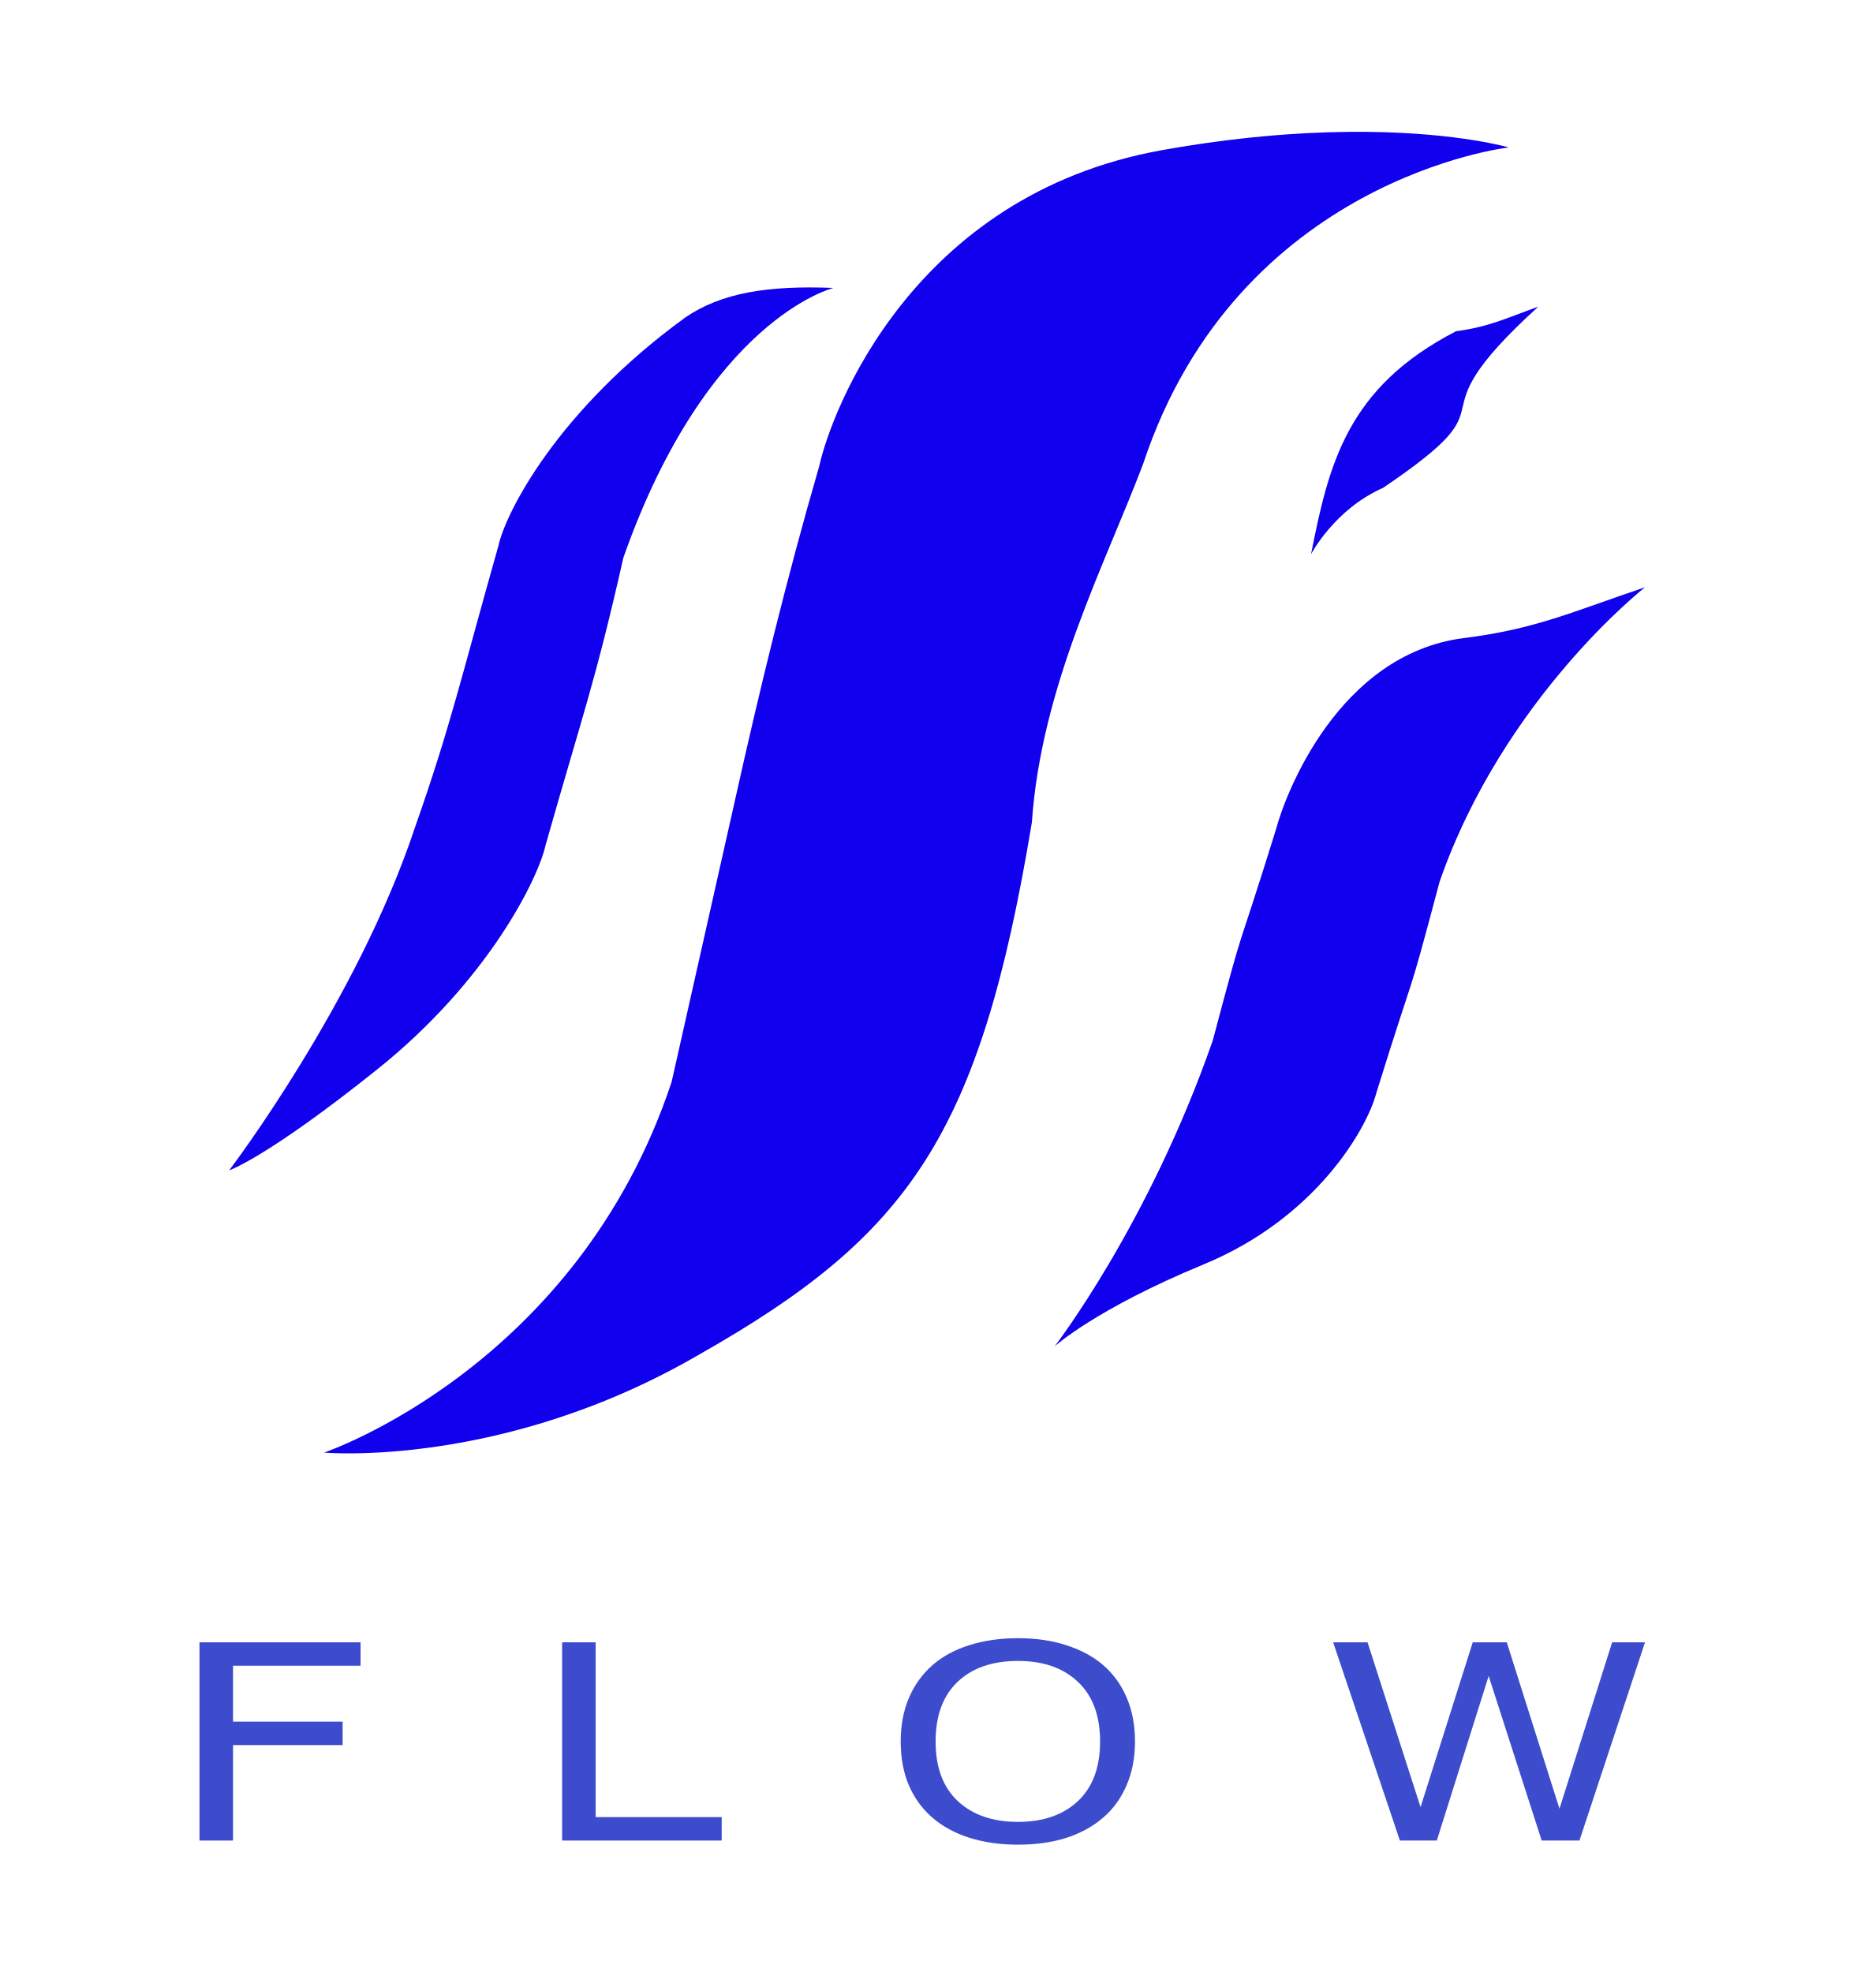
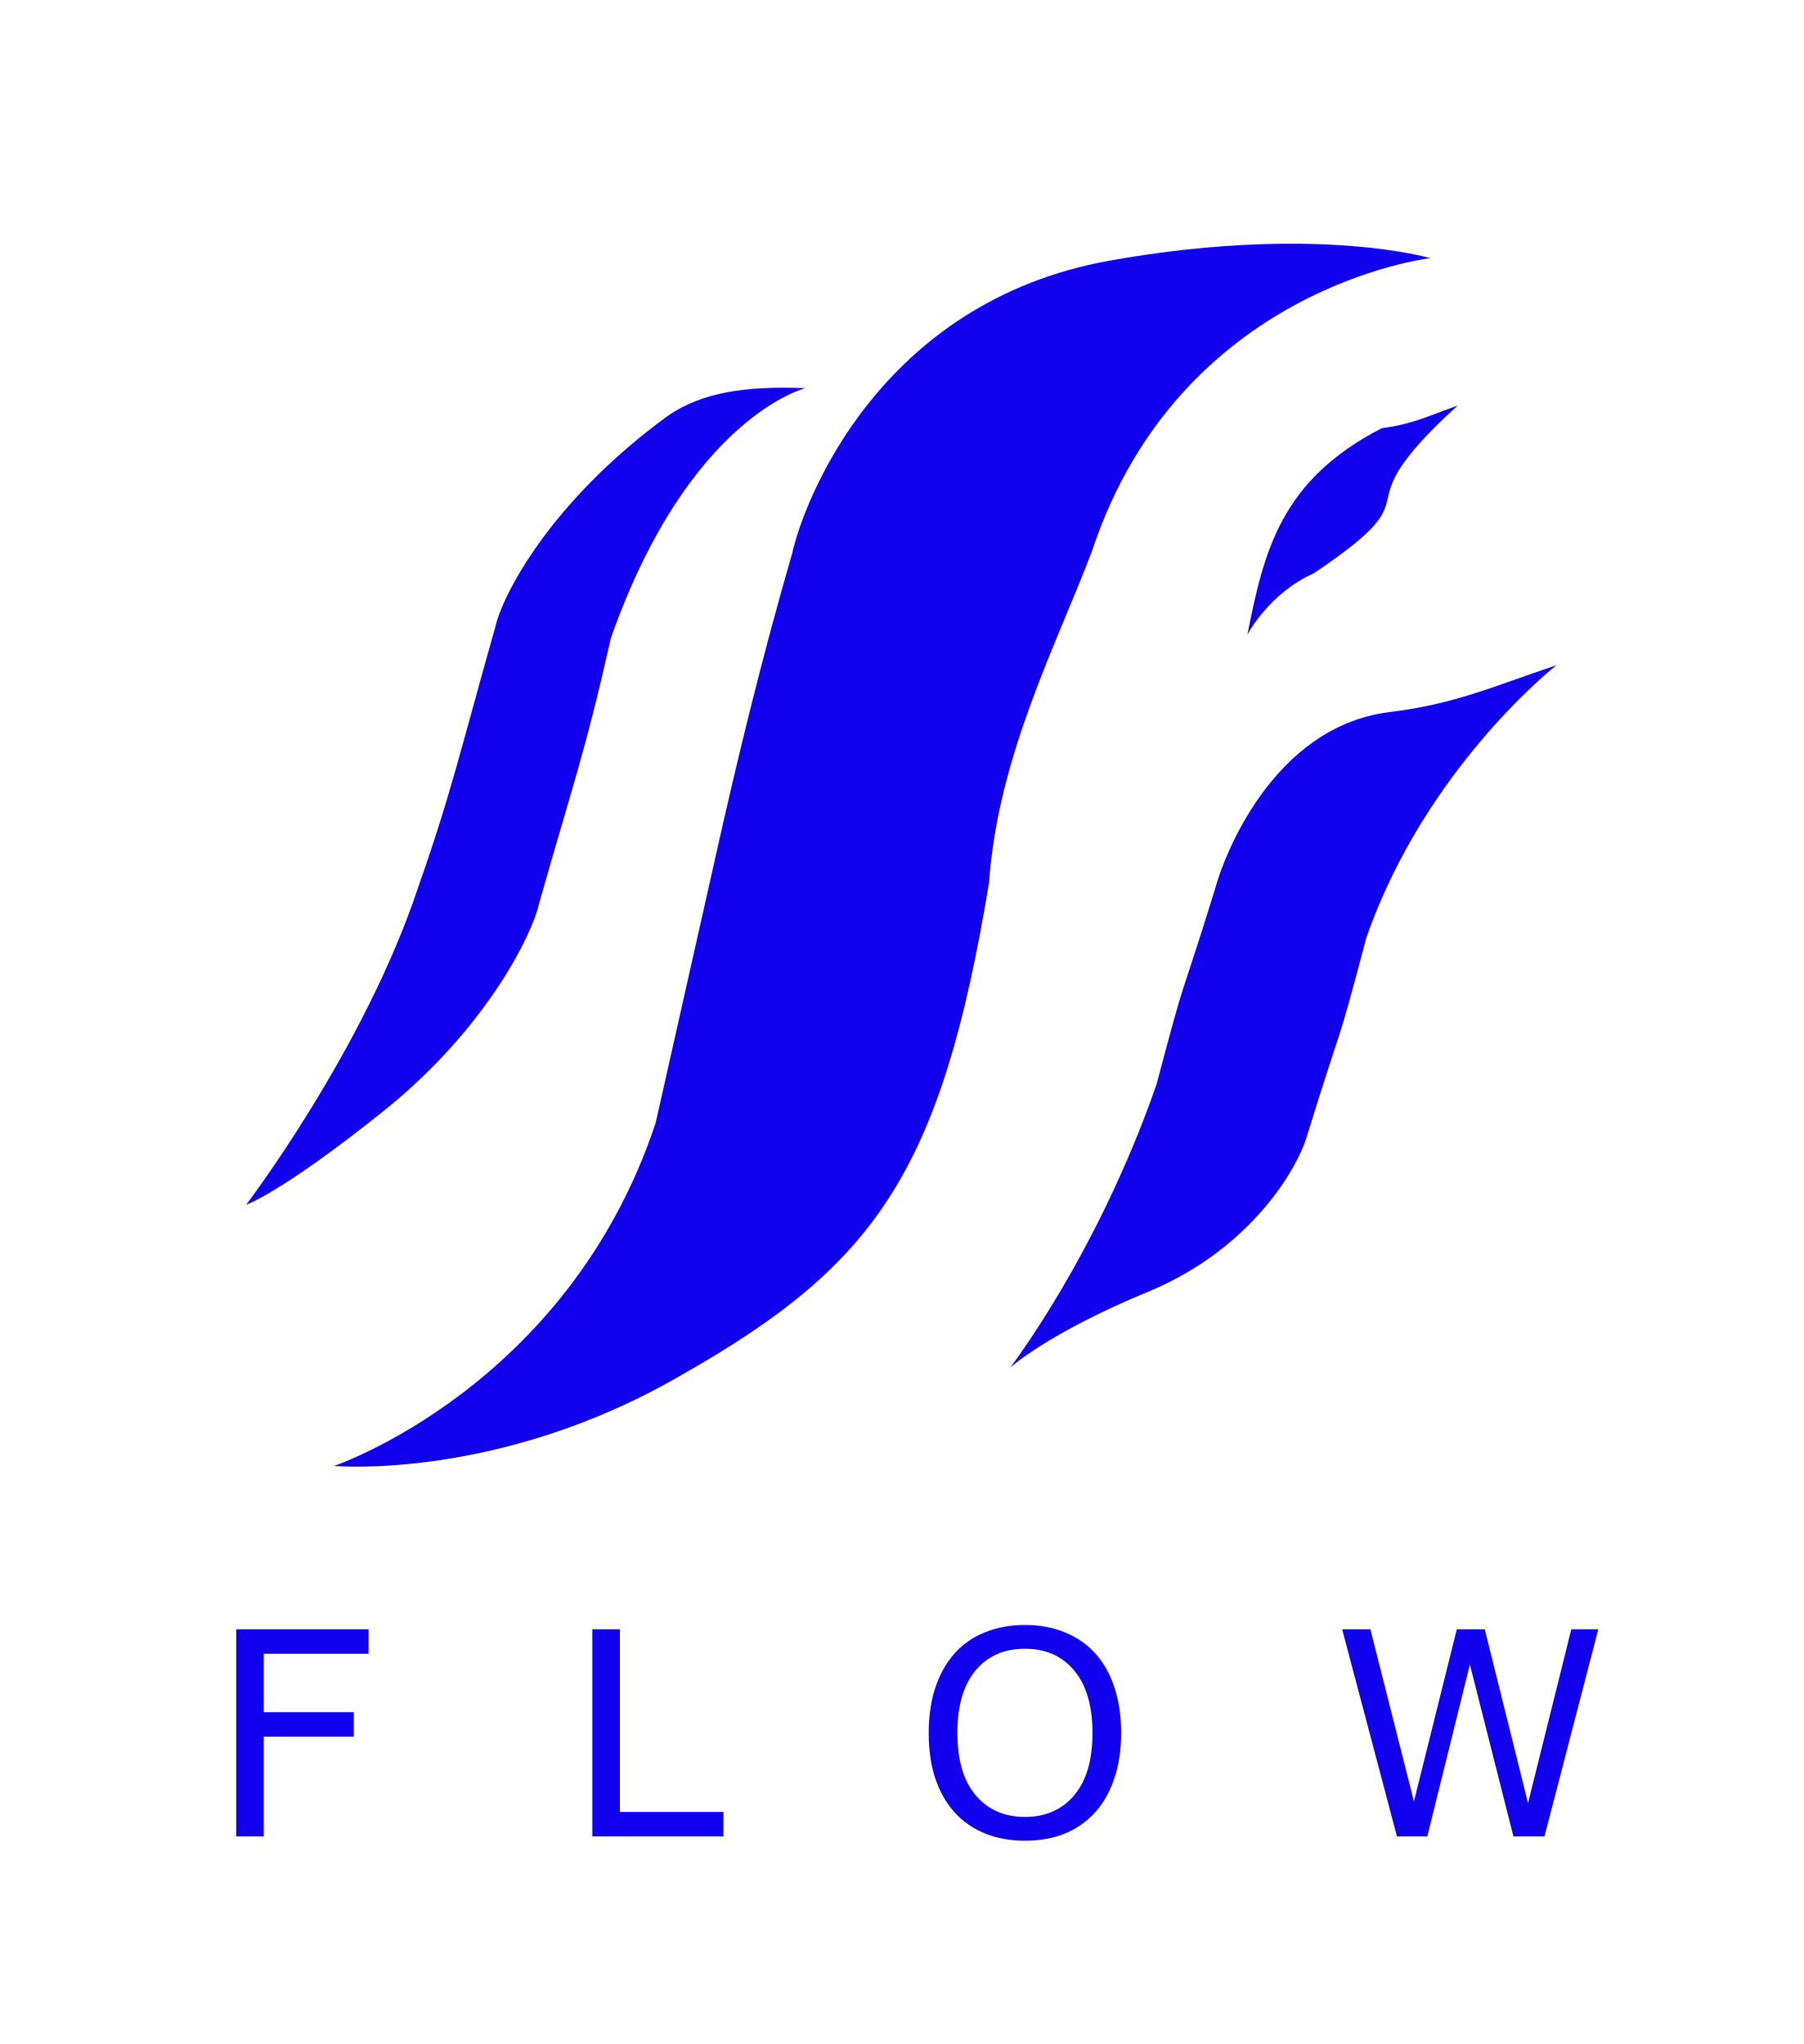
- <svg xmlns="http://www.w3.org/2000/svg" version="1.1" id="svg9" width="162.43" height="170.809" viewBox="0 0 162.43 170.809">
+ <svg xmlns="http://www.w3.org/2000/svg" version="1.1" id="svg9" width="168.81" height="191.319" viewBox="0 0 168.81 191.319">
  <defs id="defs13" />
-   <g id="g15" transform="translate(-369.9368,-647.5848)">
+   <g id="g15" transform="translate(-366.7464,-636.1905)">
    <rect style="fill:none;stroke-width:1.026" id="rect460" width="210.112" height="237.914" x="240.174" y="616.803" />
    <path id="path231-9-80-1" style="fill:#1100ee;fill-opacity:1;stroke-width:0.886" d="m 486.689,659.007 c -4.406,0.045 -9.798,0.456 -16.085,1.579 -21.691,3.873 -28.693,22.725 -29.712,27.357 -2.846,9.815 -5.174,19.398 -7.296,28.937 -1.856,8.252 -3.793,16.889 -5.491,24.41 -8.199,24.725 -30.101,32.114 -30.101,32.114 0,0 15.547,1.409 32.594,-8.555 18.1,-10.287 24.222,-18.954 28.704,-46.027 0.818,-11.859 6.387,-22.441 9.642,-31.072 8.199,-24.725 31.659,-27.395 31.659,-27.395 0,0 -4.232,-1.248 -12.086,-1.347 -0.589,-0.008 -1.198,-0.008 -1.828,-0.002 z" />
    <path id="path231-9-80-1-4" style="fill:#1100ee;fill-opacity:1;stroke-width:0.545" d="m 429.298,675.075 c -11.091,8.061 -15.56,16.906 -16.187,19.756 -3.187,11.248 -4.133,15.613 -7.223,24.389 -5.044,15.212 -16.105,29.738 -16.105,29.738 0,0 3.254,-1.088 12.823,-8.745 9.643,-7.717 13.951,-16.562 14.578,-19.412 3.188,-11.248 4.293,-14.065 6.739,-24.907 7.297,-20.718 18.198,-23.37 18.198,-23.37 -5.674,-0.226 -9.675,0.412 -12.823,2.551 z" />
    <path id="path231-9-80-1-4-1" style="fill:#1100ee;fill-opacity:1;stroke-width:0.506" d="m 496.657,702.86 c -10.824,1.422 -15.42,13.538 -16.208,16.552 -3.671,11.835 -2.436,6.835 -5.479,18.296 -5.548,15.943 -13.692,26.49 -13.692,26.49 0,0 3.569,-3.241 12.902,-7.096 9.796,-4.047 14.164,-11.821 14.952,-14.835 3.672,-11.835 2.435,-6.836 5.478,-18.297 5.548,-15.943 17.794,-25.517 17.794,-25.517 -6.246,2.102 -9.509,3.641 -15.748,4.407 z" />
    <path id="path231-9-80-1-4-1-3" style="fill:#1100ee;fill-opacity:1;stroke-width:0.236" d="m 496.053,676.271 c -9.47,4.87 -11.042,11.563 -12.572,19.319 0,0 2.019,-3.888 6.232,-5.746 12.17,-8.229 1.695,-5.005 13.448,-15.696 -2.819,1.013 -4.292,1.754 -7.108,2.124 z" />
-     <g aria-label="FLOW" id="text420-9-9" style="font-size:42.667px;letter-spacing:20.08px;fill:#3c4ccc" transform="matrix(0.704191,0,0,0.5534993,205.7385,346.275)">
-       <path d="m 277.519,805.044 h -15.688 v 8.75 h 13.479 v 3.667 h -13.479 v 14.938 h -4.125 v -31.021 h 19.813 z" id="path1585" />
-       <path d="m 321.932,832.399 h -19.625 v -31.021 h 4.125 v 27.354 h 15.5 z" id="path1587" />
-       <path d="m 368.845,804.94 q 1.896,2.083 2.896,5.104 1.021,3.021 1.021,6.854 0,3.833 -1.042,6.875 -1.021,3.021 -2.875,5.042 -1.917,2.104 -4.542,3.167 -2.604,1.062 -5.958,1.062 -3.271,0 -5.958,-1.083 -2.667,-1.083 -4.542,-3.146 -1.875,-2.062 -2.896,-5.062 -1,-3 -1,-6.854 0,-3.792 1,-6.792 1,-3.021 2.917,-5.167 1.833,-2.042 4.542,-3.125 2.729,-1.083 5.938,-1.083 3.333,0 5.979,1.104 2.667,1.083 4.521,3.104 z m -0.375,11.958 q 0,-6.042 -2.708,-9.313 -2.708,-3.292 -7.396,-3.292 -4.729,0 -7.438,3.292 -2.688,3.271 -2.688,9.313 0,6.104 2.75,9.354 2.75,3.229 7.375,3.229 4.625,0 7.354,-3.229 2.75,-3.25 2.75,-9.354 z" id="path1589" />
-       <path d="m 435.488,801.378 -8.063,31.021 h -4.646 l -6.521,-25.75 -6.375,25.75 h -4.542 l -8.208,-31.021 h 4.229 l 6.521,25.792 6.417,-25.792 h 4.188 l 6.479,26.042 6.479,-26.042 z" id="path1591" />
+     <rect style="fill:none;fill-opacity:1;stroke-width:1.036" id="rect1282" width="168.81" height="191.319" x="366.746" y="636.19" />
+     <g aria-label="FLOW" id="text438" style="font-size:26.667px;letter-spacing:18px;fill:#1100ee">
+       <path d="m 401.237,790.984 h -9.805 v 5.469 h 8.424 v 2.292 h -8.424 v 9.336 h -2.578 V 788.693 h 12.383 z" id="path1248" />
+       <path d="M 434.445,808.081 H 422.179 V 788.693 h 2.578 v 17.096 h 9.688 z" id="path1250" />
+       <path d="m 469.216,790.919 q 1.185,1.302 1.81,3.19 0.638,1.888 0.638,4.284 0,2.396 -0.651,4.297 -0.638,1.888 -1.797,3.151 -1.198,1.315 -2.839,1.979 -1.628,0.664 -3.724,0.664 -2.044,0 -3.724,-0.677 -1.667,-0.677 -2.839,-1.966 -1.172,-1.289 -1.81,-3.164 -0.625,-1.875 -0.625,-4.284 0,-2.37 0.625,-4.245 0.625,-1.888 1.823,-3.229 1.146,-1.276 2.839,-1.953 1.706,-0.677 3.711,-0.677 2.083,0 3.737,0.69 1.667,0.677 2.826,1.94 z m -0.234,7.474 q 0,-3.776 -1.693,-5.82 -1.693,-2.057 -4.622,-2.057 -2.956,0 -4.648,2.057 -1.68,2.044 -1.68,5.82 0,3.815 1.719,5.846 1.719,2.018 4.609,2.018 2.891,0 4.596,-2.018 1.719,-2.031 1.719,-5.846 z" id="path1252" />
+       <path d="m 516.318,788.693 -5.039,19.388 h -2.904 l -4.076,-16.094 -3.984,16.094 h -2.839 l -5.13,-19.388 h 2.643 l 4.076,16.12 4.01,-16.12 h 2.617 l 4.049,16.276 4.049,-16.276 z" id="path1254" />
    </g>
-     <rect style="fill:none;fill-opacity:1;stroke-width:0.96" id="rect1282" width="162.43" height="170.809" x="369.937" y="647.585" />
  </g>
</svg>
